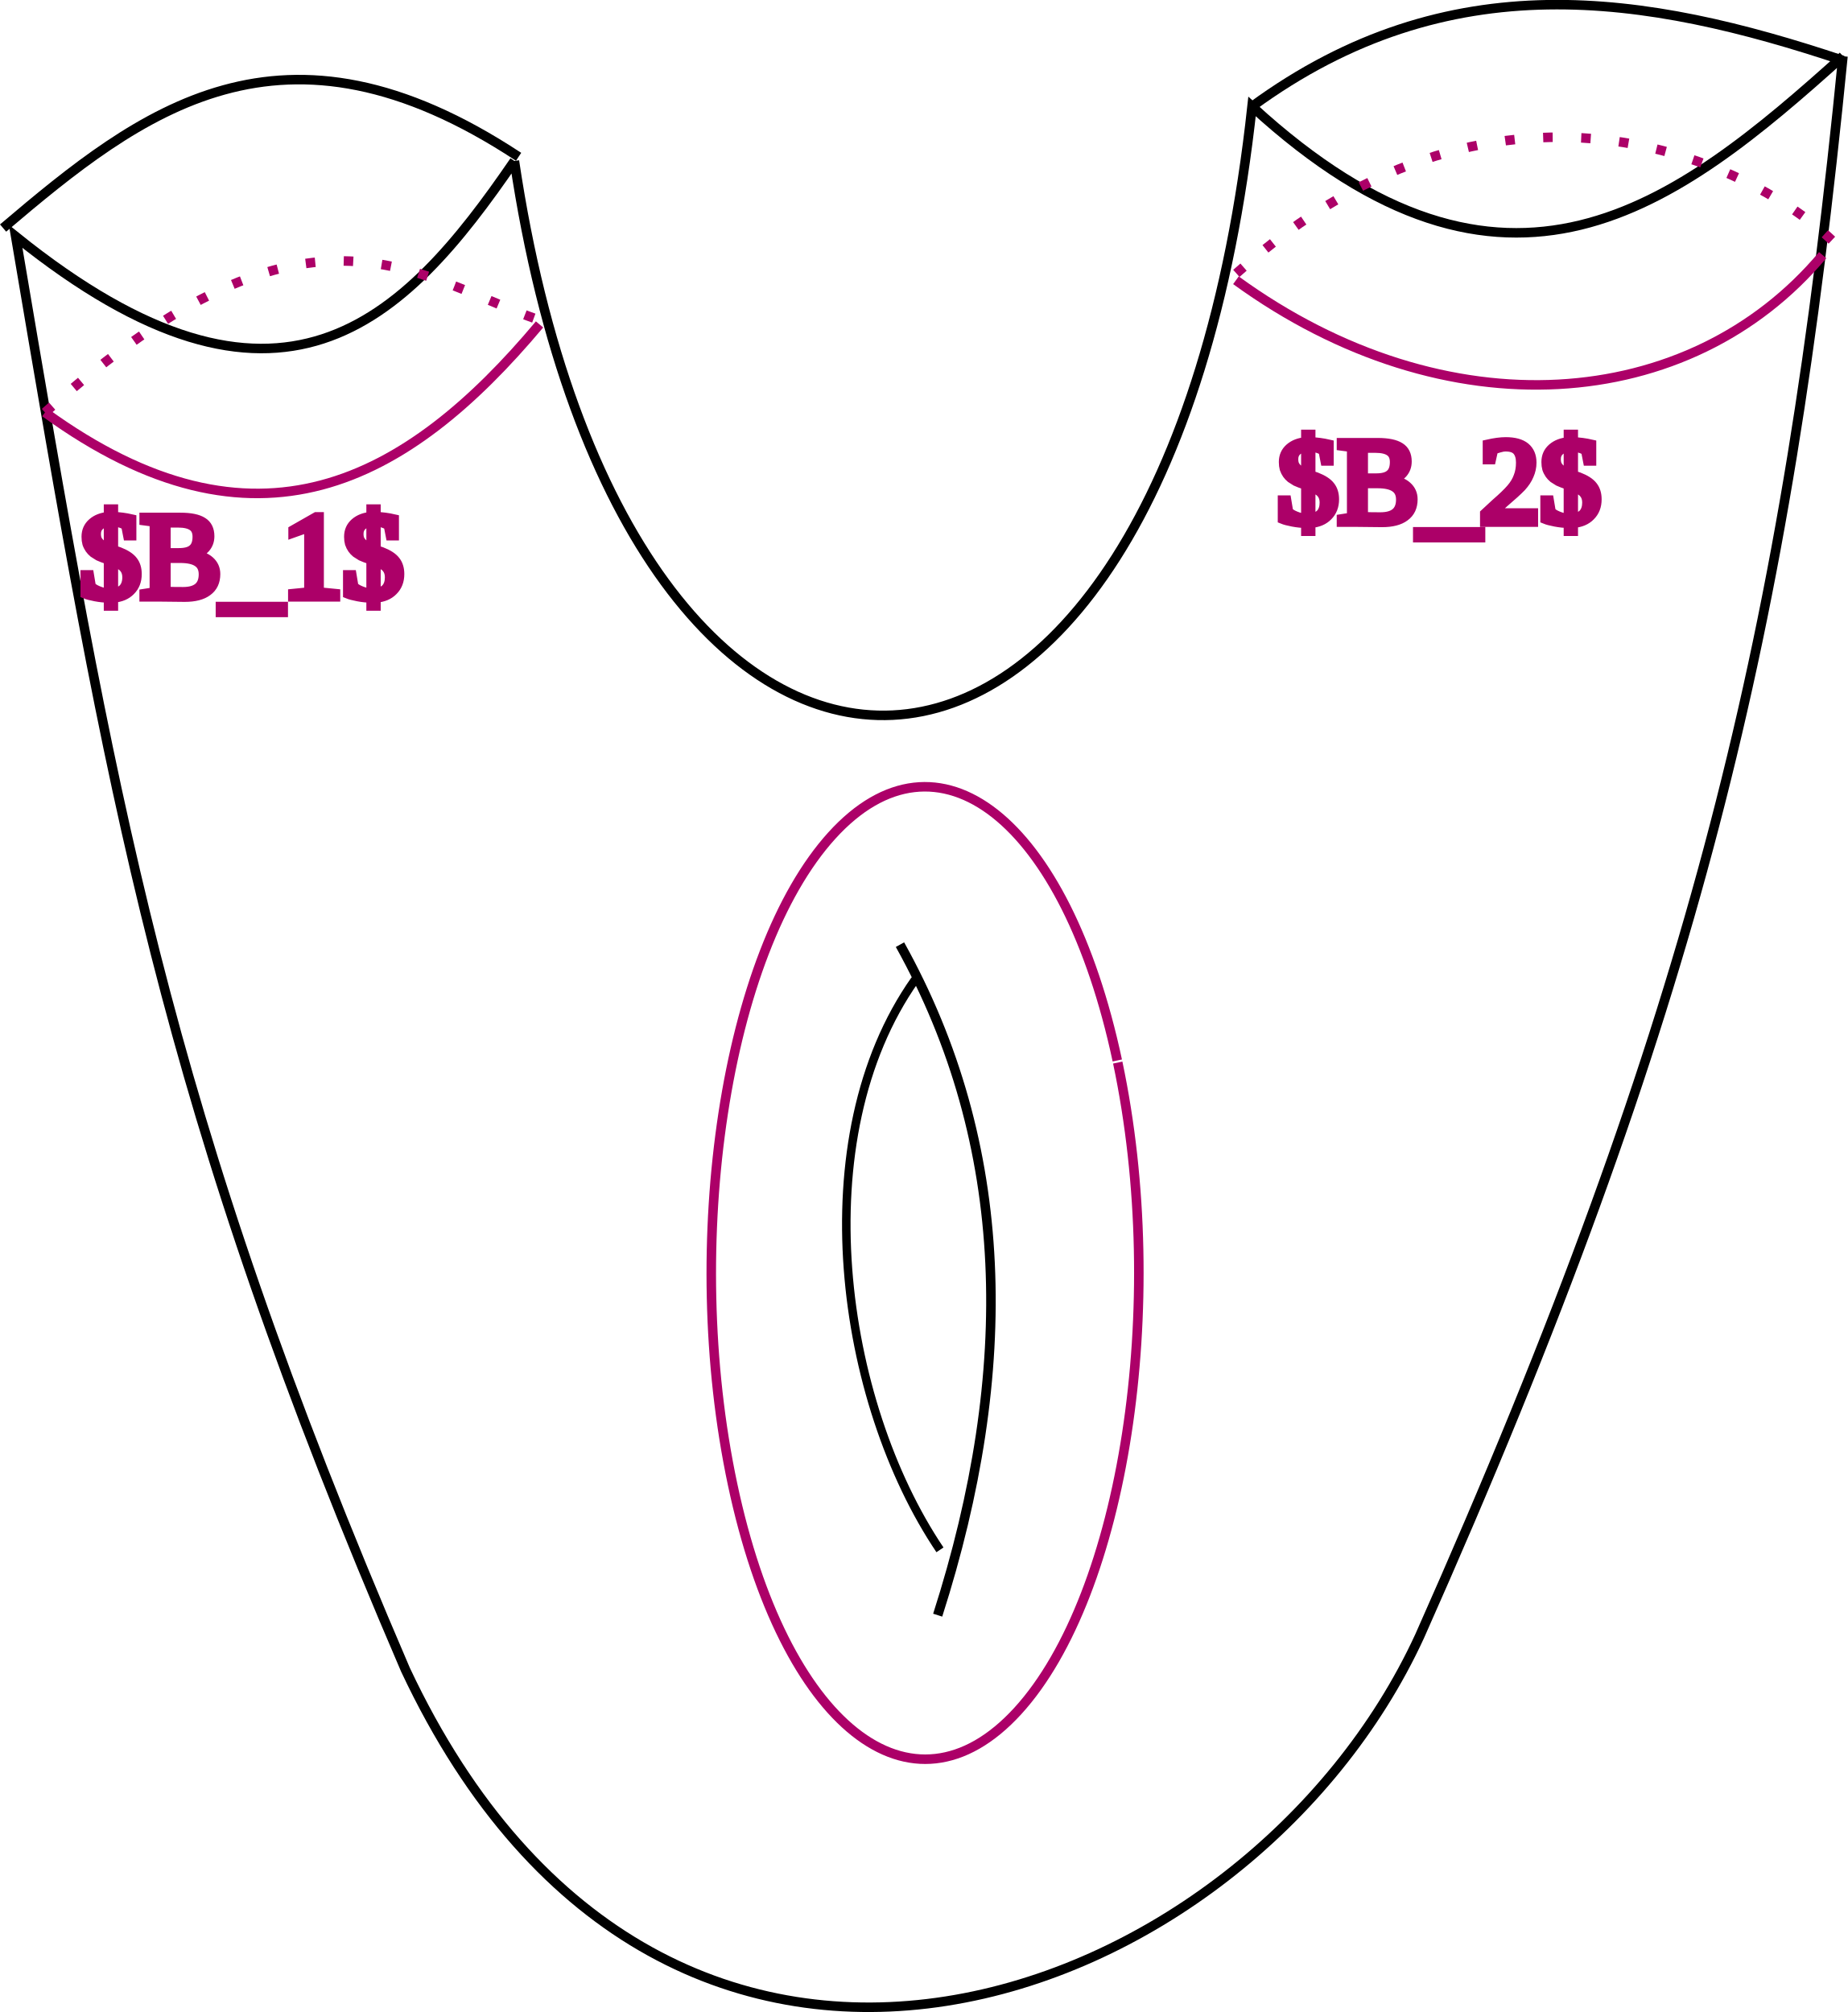
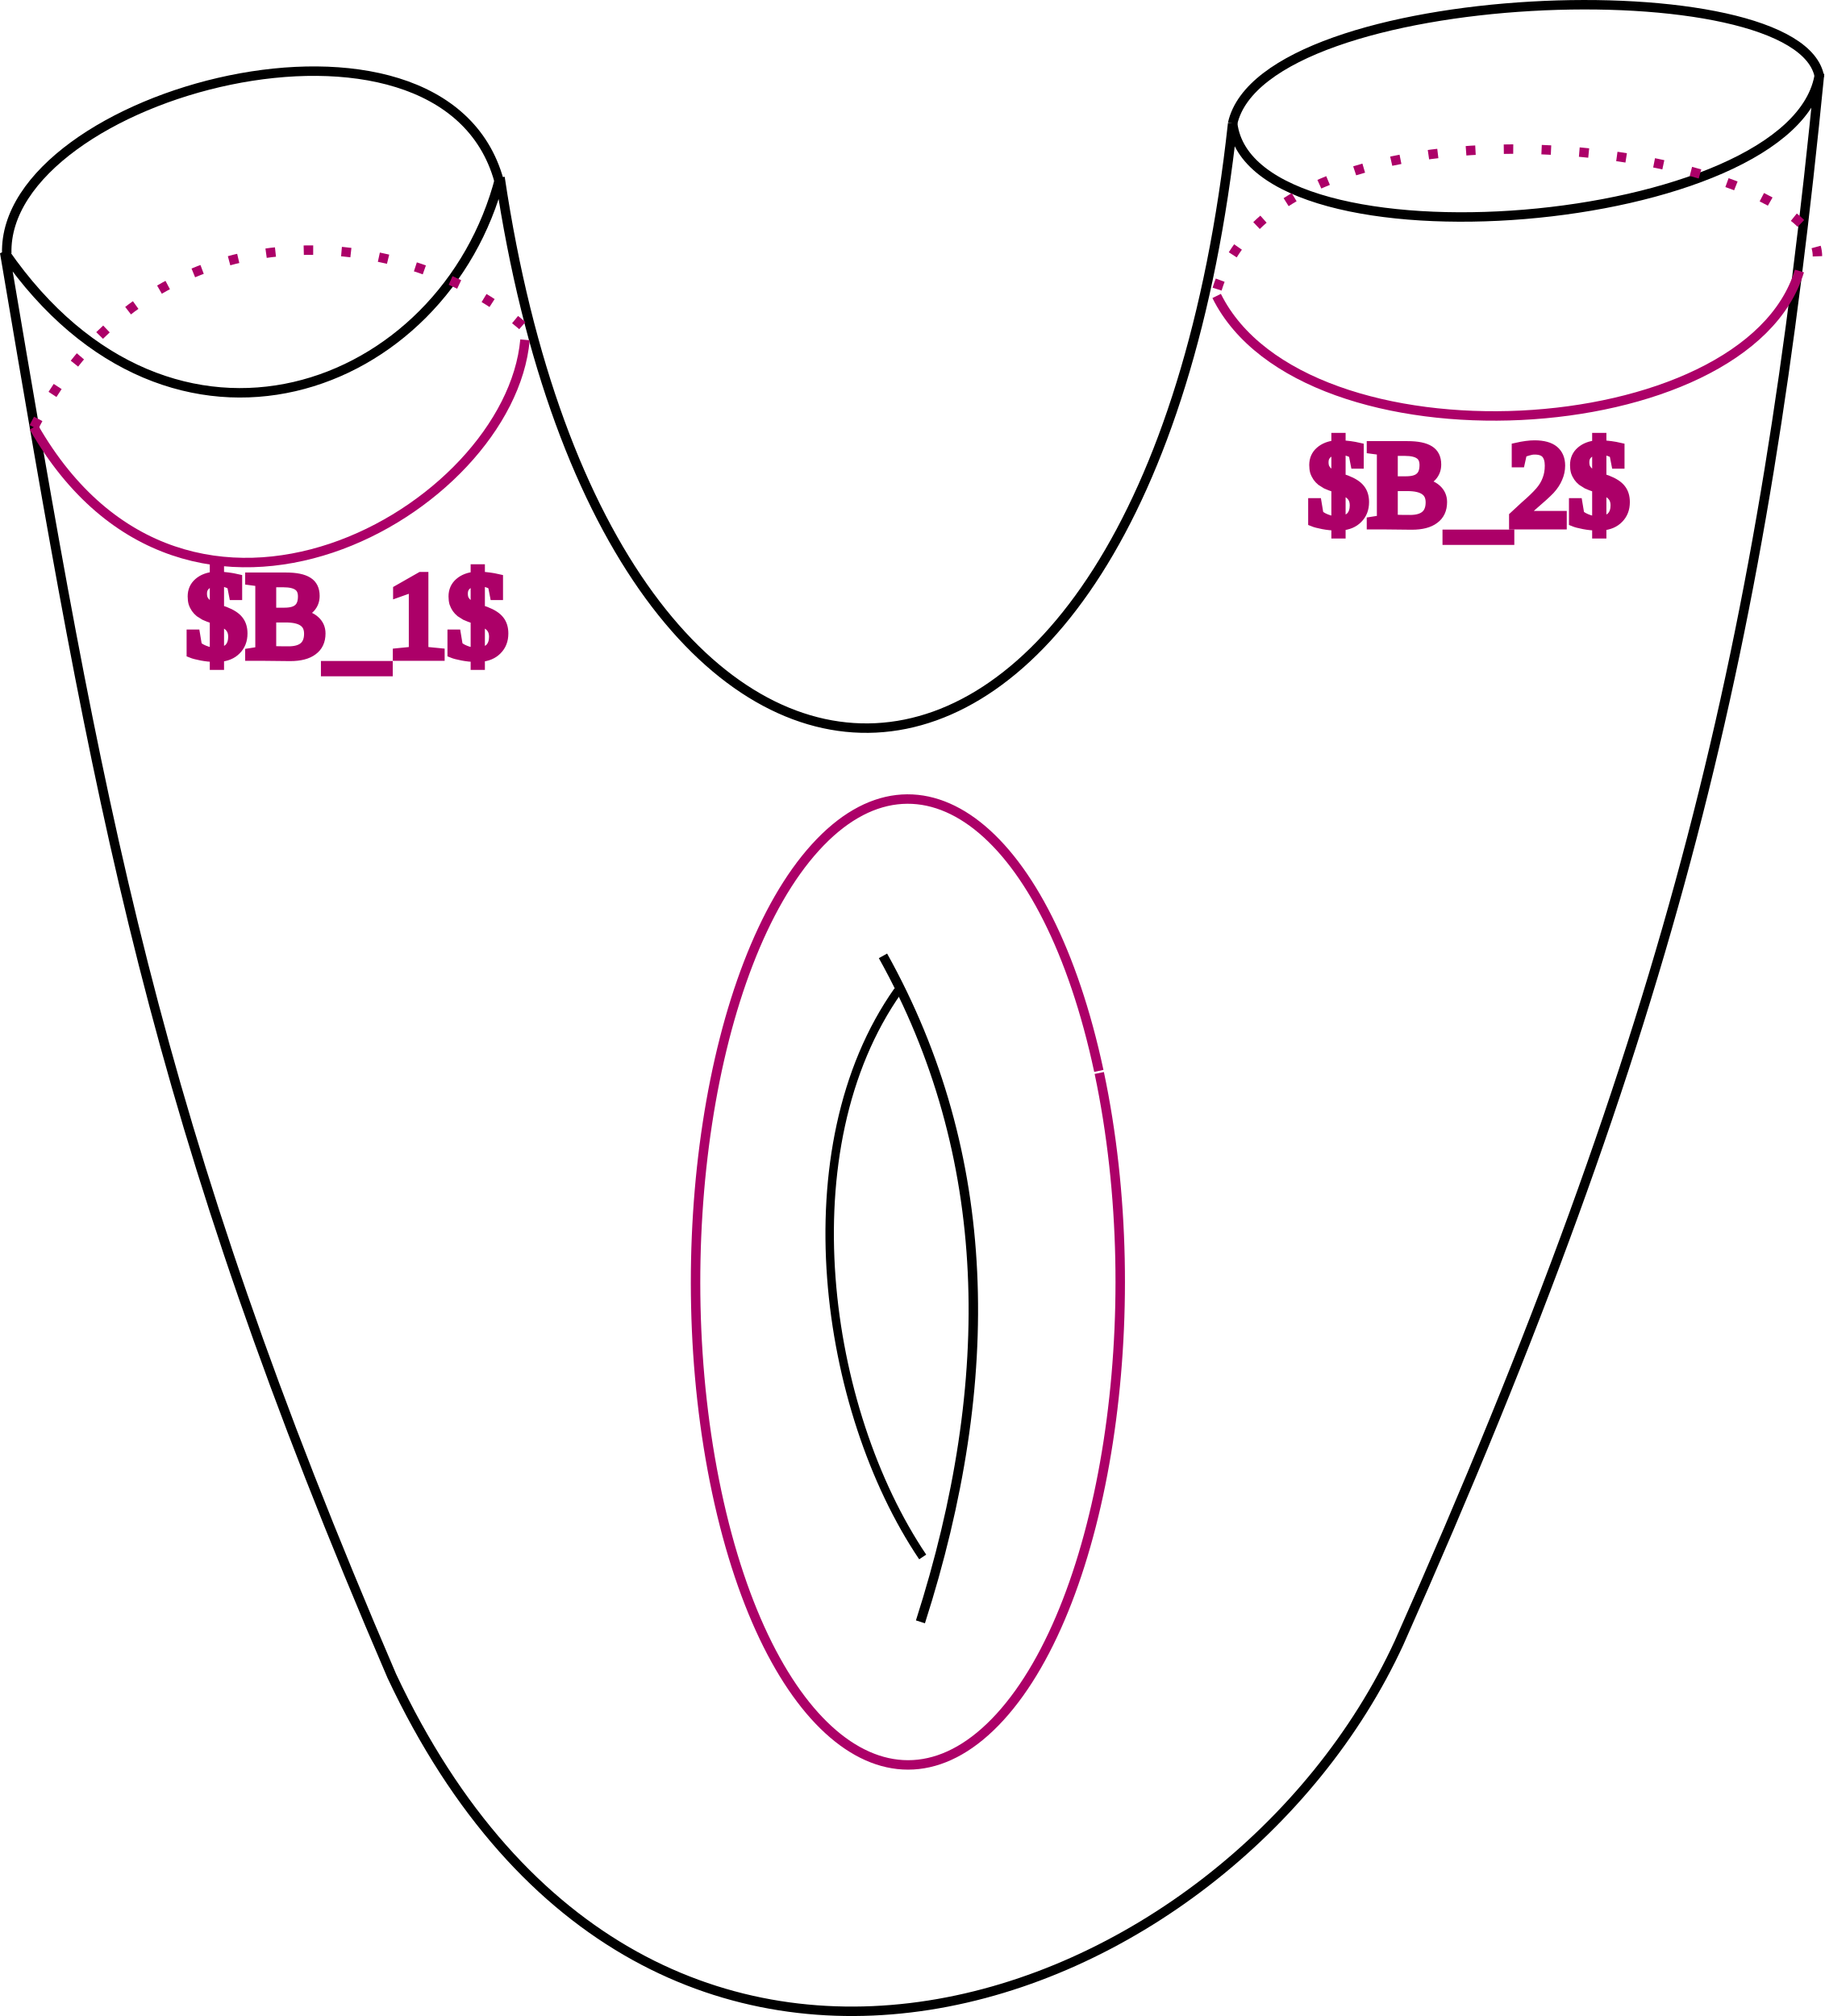
- <svg xmlns="http://www.w3.org/2000/svg" width="107.59mm" height="117.168mm" viewBox="0 0 107.59 117.168" version="1.1" id="svg1">
+ <svg xmlns="http://www.w3.org/2000/svg" width="106.951mm" height="118.199mm" viewBox="0 0 106.951 118.199" version="1.1" id="svg1">
  <defs id="defs1" />
-   <g id="layer1" transform="translate(-20.32022,-37.96877)">
-     <path style="fill:none;stroke:#000000;stroke-width:0.554;stroke-opacity:1" d="m 127.634,41.243 c -3.272,33.174 -8.455,55.6 -24.648,92.004 -9.996,21.725 -43.86,34.313 -59.058,1.952 -14.136,-32.864 -17.136,-50.598 -22.696,-83.463 15.384,12.387 22.622,4.993 29.041,-4.393 m 0,0 c 6.535,43.79 37.89,43.327 42.952,-3.173 14.8,13.593 24.711,5.797 34.41,-2.929" id="path1" />
+   <g id="layer1" transform="translate(-20.9586,-36.93789)">
+     <path style="fill:none;stroke:#000000;stroke-width:0.554;stroke-opacity:1" d="m 127.634,41.243 c -3.272,33.174 -8.455,55.6 -24.648,92.004 -9.996,21.725 -43.86,34.313 -59.058,1.952 -14.136,-32.864 -17.136,-50.598 -22.696,-83.463 9.832,14.218 25.795,8.226 29.041,-4.393 m 0,0 c 6.535,43.79 37.89,43.327 42.952,-3.173 1.068,8.9 33.114,6.302 34.41,-2.929" id="path1" />
    <path style="fill:none;stroke:#000000;stroke-width:0.554;stroke-opacity:1" d="m 72.725,92.98 c 6.491,11.661 6.765,24.784 2.196,39.047" id="path2" />
    <path style="fill:none;stroke:#000000;stroke-width:0.495;stroke-opacity:1" d="m 73.603,95.022 c -6.533,9.259 -4.368,24.56 1.45,33.201" id="path2-7" />
-     <path style="fill:none;stroke:#000000;stroke-width:0.554;stroke-opacity:1" d="M 20.5,51.249 C 28.543,44.414 36.742,38.014 50.517,47.1" id="path4" />
-     <path style="fill:none;stroke:#000000;stroke-width:0.554;stroke-dasharray:none;stroke-dashoffset:0;stroke-opacity:1" d="m 93.224,44.172 c 11.47,-8.4 22.94,-6.512 34.41,-2.684" id="path5" />
-     <path style="fill:none;stroke:#ac0068;stroke-width:0.554;stroke-dasharray:none;stroke-dashoffset:0;stroke-opacity:1" d="m 22.94,61.987 c 12.25,8.894 21.075,4.09 28.797,-5.125" id="path6" />
-     <path style="fill:none;stroke:#ac0068;stroke-width:0.554;stroke-dasharray:none;stroke-dashoffset:0;stroke-opacity:1" d="m 92.287,54.29 c 12.25,8.894 26.444,7.75 34.166,-1.464" id="path6-8" />
+     <path style="fill:none;stroke:#000000;stroke-width:0.554;stroke-opacity:1" d="M 21.354,51.798 C 21.099,42.462 46.87,35.451 50.212,47.527" id="path4" />
+     <path style="fill:none;stroke:#000000;stroke-width:0.554;stroke-dasharray:none;stroke-dashoffset:0;stroke-opacity:1" d="m 93.224,44.172 c 1.83,-8.156 33.373,-9.257 34.41,-2.684" id="path5" />
+     <path style="fill:none;stroke:#ac0068;stroke-width:0.554;stroke-dasharray:none;stroke-dashoffset:0;stroke-opacity:1" d="m 22.94,61.987 c 9.016,15.727 27.908,4.883 28.797,-5.125" id="path6" />
+     <path style="fill:none;stroke:#ac0068;stroke-width:0.554;stroke-dasharray:none;stroke-dashoffset:0;stroke-opacity:1" d="m 92.287,54.29 c 5.111,10.297 31.08,8.848 34.166,-1.464" id="path6-8" />
    <path style="fill:none;stroke:#ac0068;stroke-width:0.554;stroke-opacity:1" id="path4-4" d="M 85.405,99.847 A 12.446,28.309 0 0 1 79.586,137.606 12.446,28.309 0 0 1 62.979,124.416 12.446,28.309 0 0 1 68.758,86.626 12.446,28.309 0 0 1 85.379,99.725" />
-     <path style="fill:none;stroke:#ac0068;stroke-width:0.554;stroke-dasharray:0.554, 1.662;stroke-dashoffset:0;stroke-opacity:1" d="M 22.94,61.987 C 38.787,47.809 44.644,54.378 52.469,56.862" id="path7" />
-     <path style="fill:none;stroke:#ac0068;stroke-width:0.554;stroke-dasharray:0.554, 1.662;stroke-dashoffset:0;stroke-opacity:1" d="M 92.313,53.889 C 108.16,39.711 123.291,47.989 127.455,52.424" id="path7-3" />
+     <path style="fill:none;stroke:#ac0068;stroke-width:0.554;stroke-dasharray:0.554, 1.662;stroke-dashoffset:0;stroke-opacity:1" d="M 22.94,61.987 C 30.062,47.992 45.865,50.108 52.469,56.862" id="path7" />
+     <path style="fill:none;stroke:#ac0068;stroke-width:0.554;stroke-dasharray:0.554, 1.662;stroke-dashoffset:0;stroke-opacity:1" d="m 92.313,53.889 c 4.072,-13.201 36.713,-8.036 35.142,-1.464" id="path7-3" />
    <text xml:space="preserve" style="font-size:7.056px;text-align:center;text-anchor:middle;fill:none;stroke:#ac0068;stroke-width:0.554;stroke-dasharray:none;stroke-dashoffset:0;stroke-opacity:1" x="30.993" y="74.921" id="text7">
      <tspan id="tspan7" style="stroke-width:0.554;stroke-dasharray:none" x="30.993" y="74.921" />
    </text>
-     <text xml:space="preserve" style="font-size:7.056px;text-align:center;text-anchor:middle;fill:#ac0068;fill-opacity:1;stroke:#ac0068;stroke-width:0.554;stroke-dasharray:none;stroke-dashoffset:0;stroke-opacity:1" x="38.803" y="72.725" id="text8">
-       <tspan id="tspan8" style="fill:#ac0068;fill-opacity:1;stroke-width:0.554" x="38.803" y="72.725">$B_1$</tspan>
+     <text xml:space="preserve" style="font-size:7.056px;text-align:center;text-anchor:middle;fill:#ac0068;fill-opacity:1;stroke:#ac0068;stroke-width:0.554;stroke-dasharray:none;stroke-dashoffset:0;stroke-opacity:1" x="45.697" y="75.409" id="text8">
+       <tspan id="tspan8" style="fill:#ac0068;fill-opacity:1;stroke-width:0.554" x="45.697" y="75.409">$B_1$</tspan>
    </text>
-     <text xml:space="preserve" style="font-size:7.056px;text-align:center;text-anchor:middle;fill:#ac0068;fill-opacity:1;stroke:#ac0068;stroke-width:0.554;stroke-dasharray:none;stroke-dashoffset:0;stroke-opacity:1" x="108.522" y="68.375" id="text8-1">
-       <tspan id="tspan8-8" style="fill:#ac0068;fill-opacity:1;stroke-width:0.554" x="108.522" y="68.375">$B_2$</tspan>
+     <text xml:space="preserve" style="font-size:7.056px;text-align:center;text-anchor:middle;fill:#ac0068;fill-opacity:1;stroke:#ac0068;stroke-width:0.554;stroke-dasharray:none;stroke-dashoffset:0;stroke-opacity:1" x="111.45" y="67.703" id="text8-1">
+       <tspan id="tspan8-8" style="fill:#ac0068;fill-opacity:1;stroke-width:0.554" x="111.45" y="67.703">$B_2$</tspan>
    </text>
  </g>
</svg>
